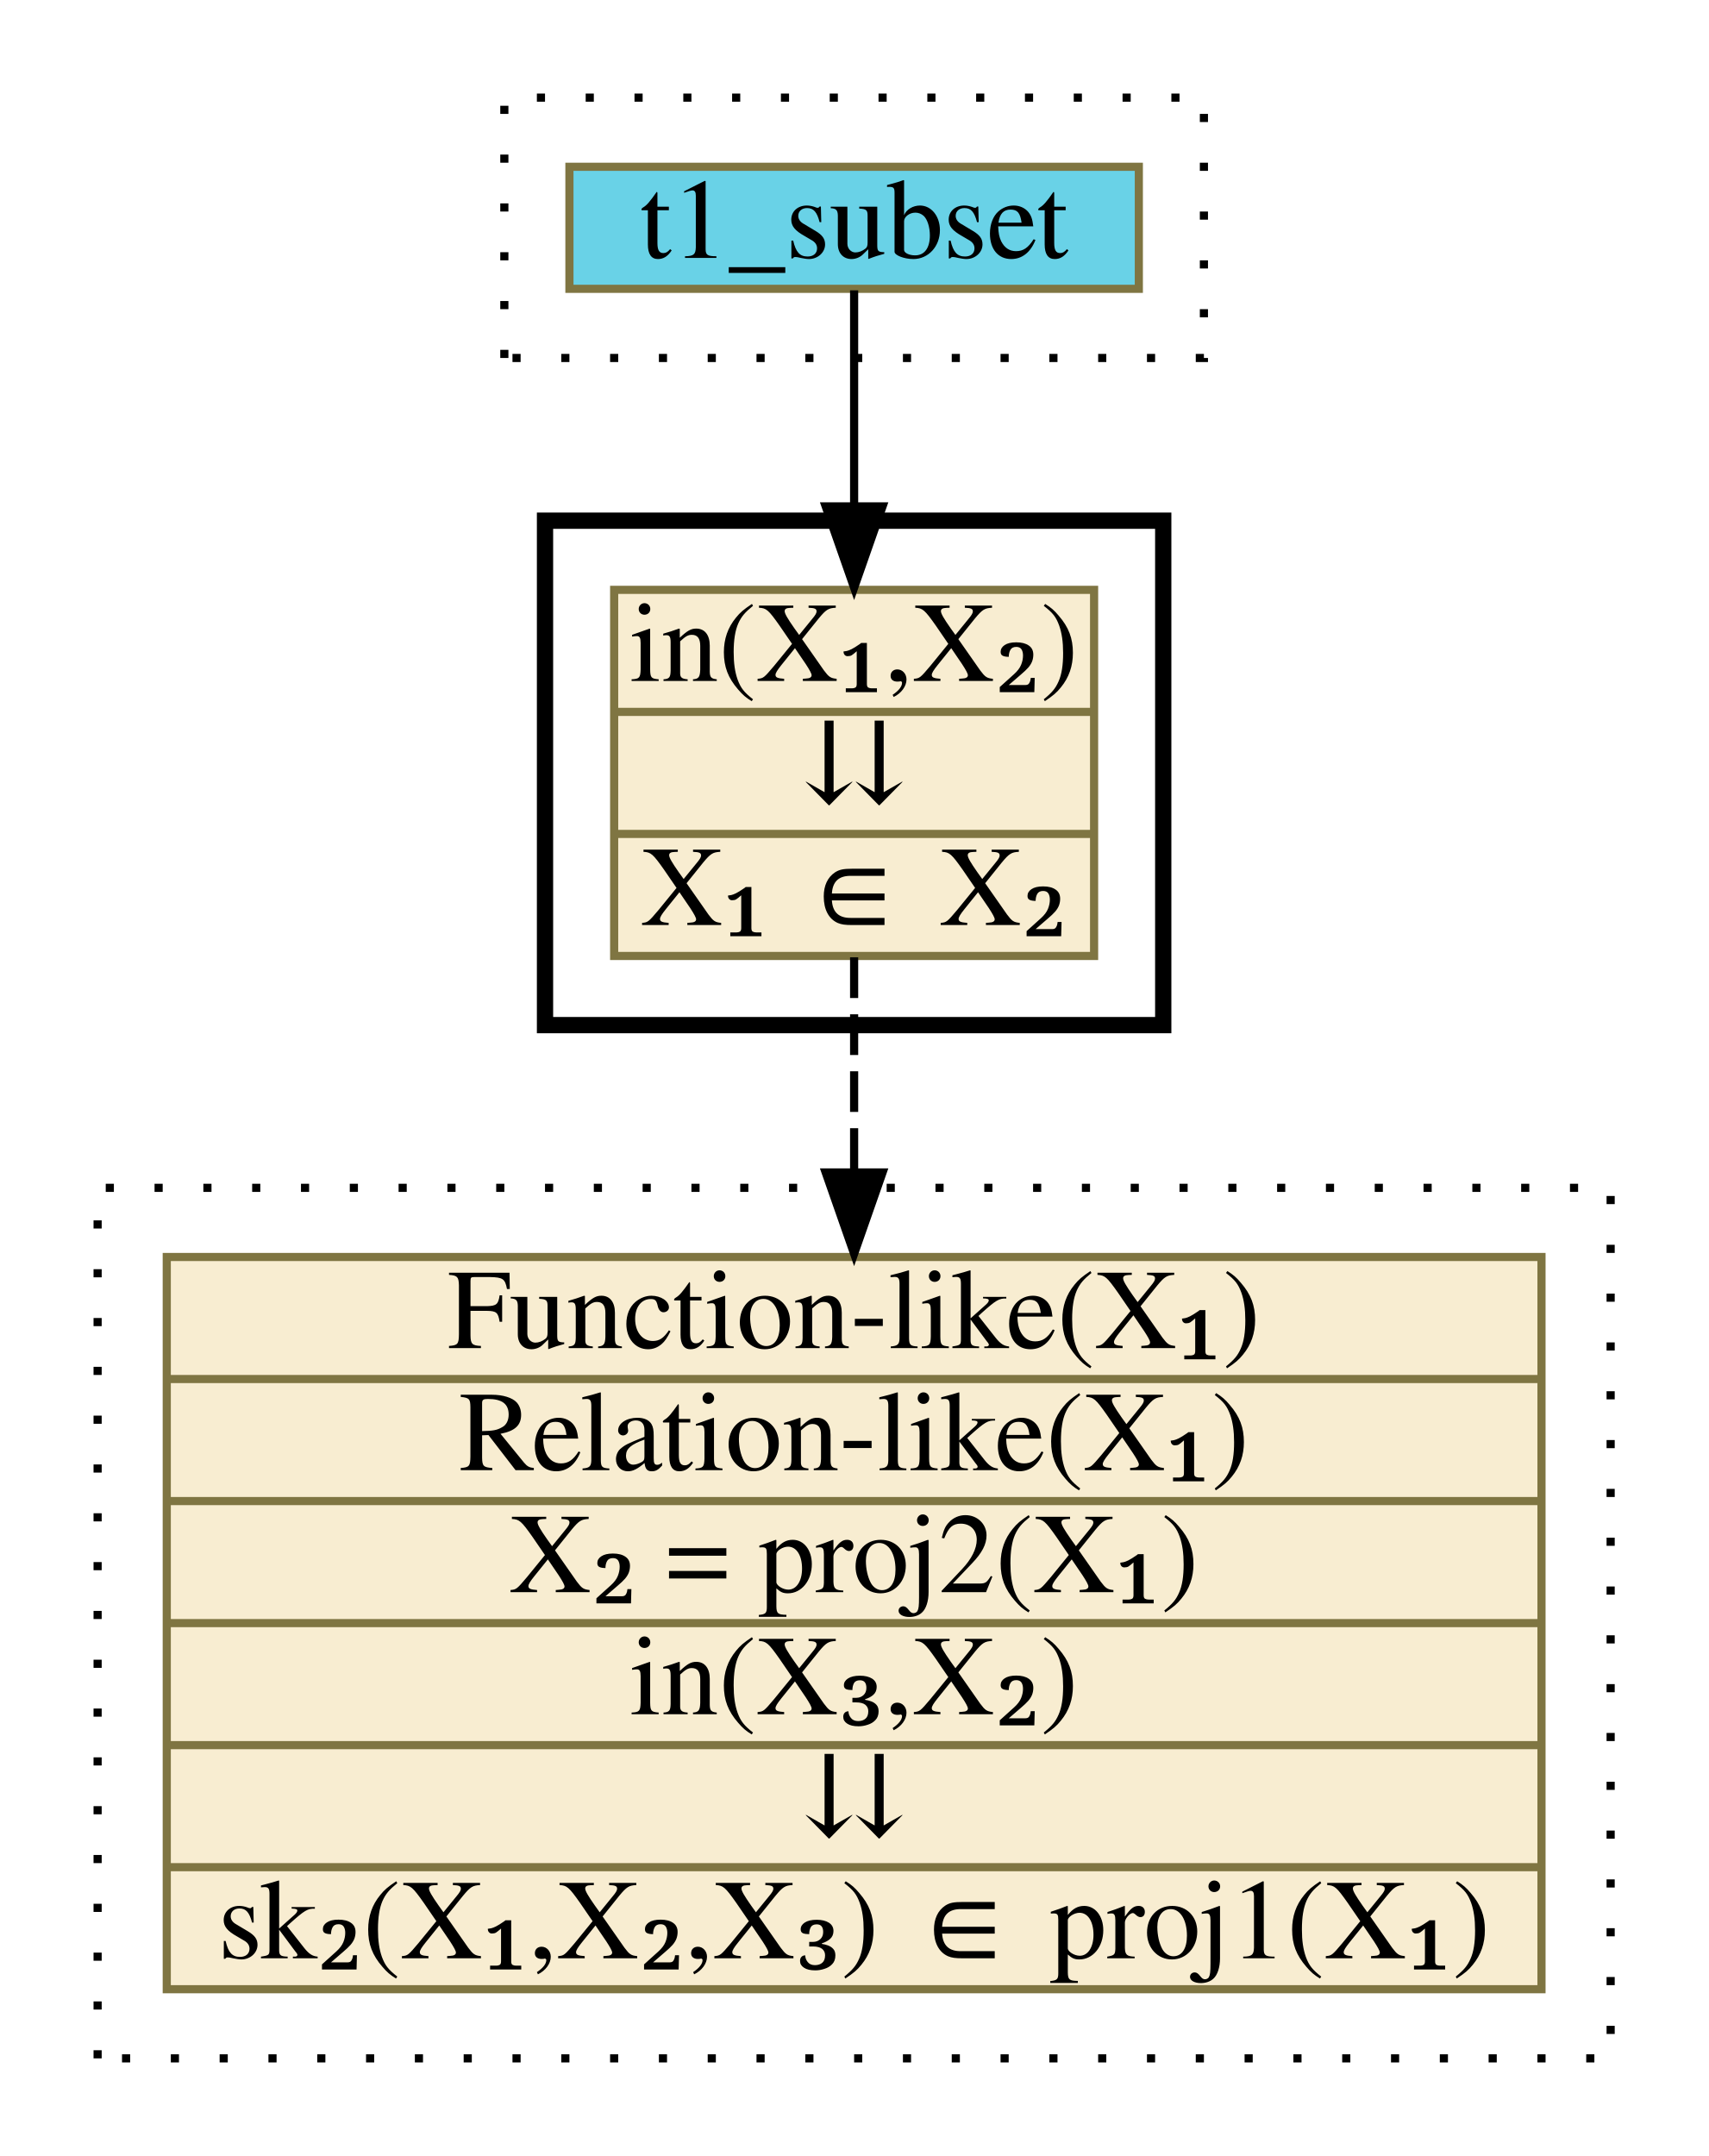
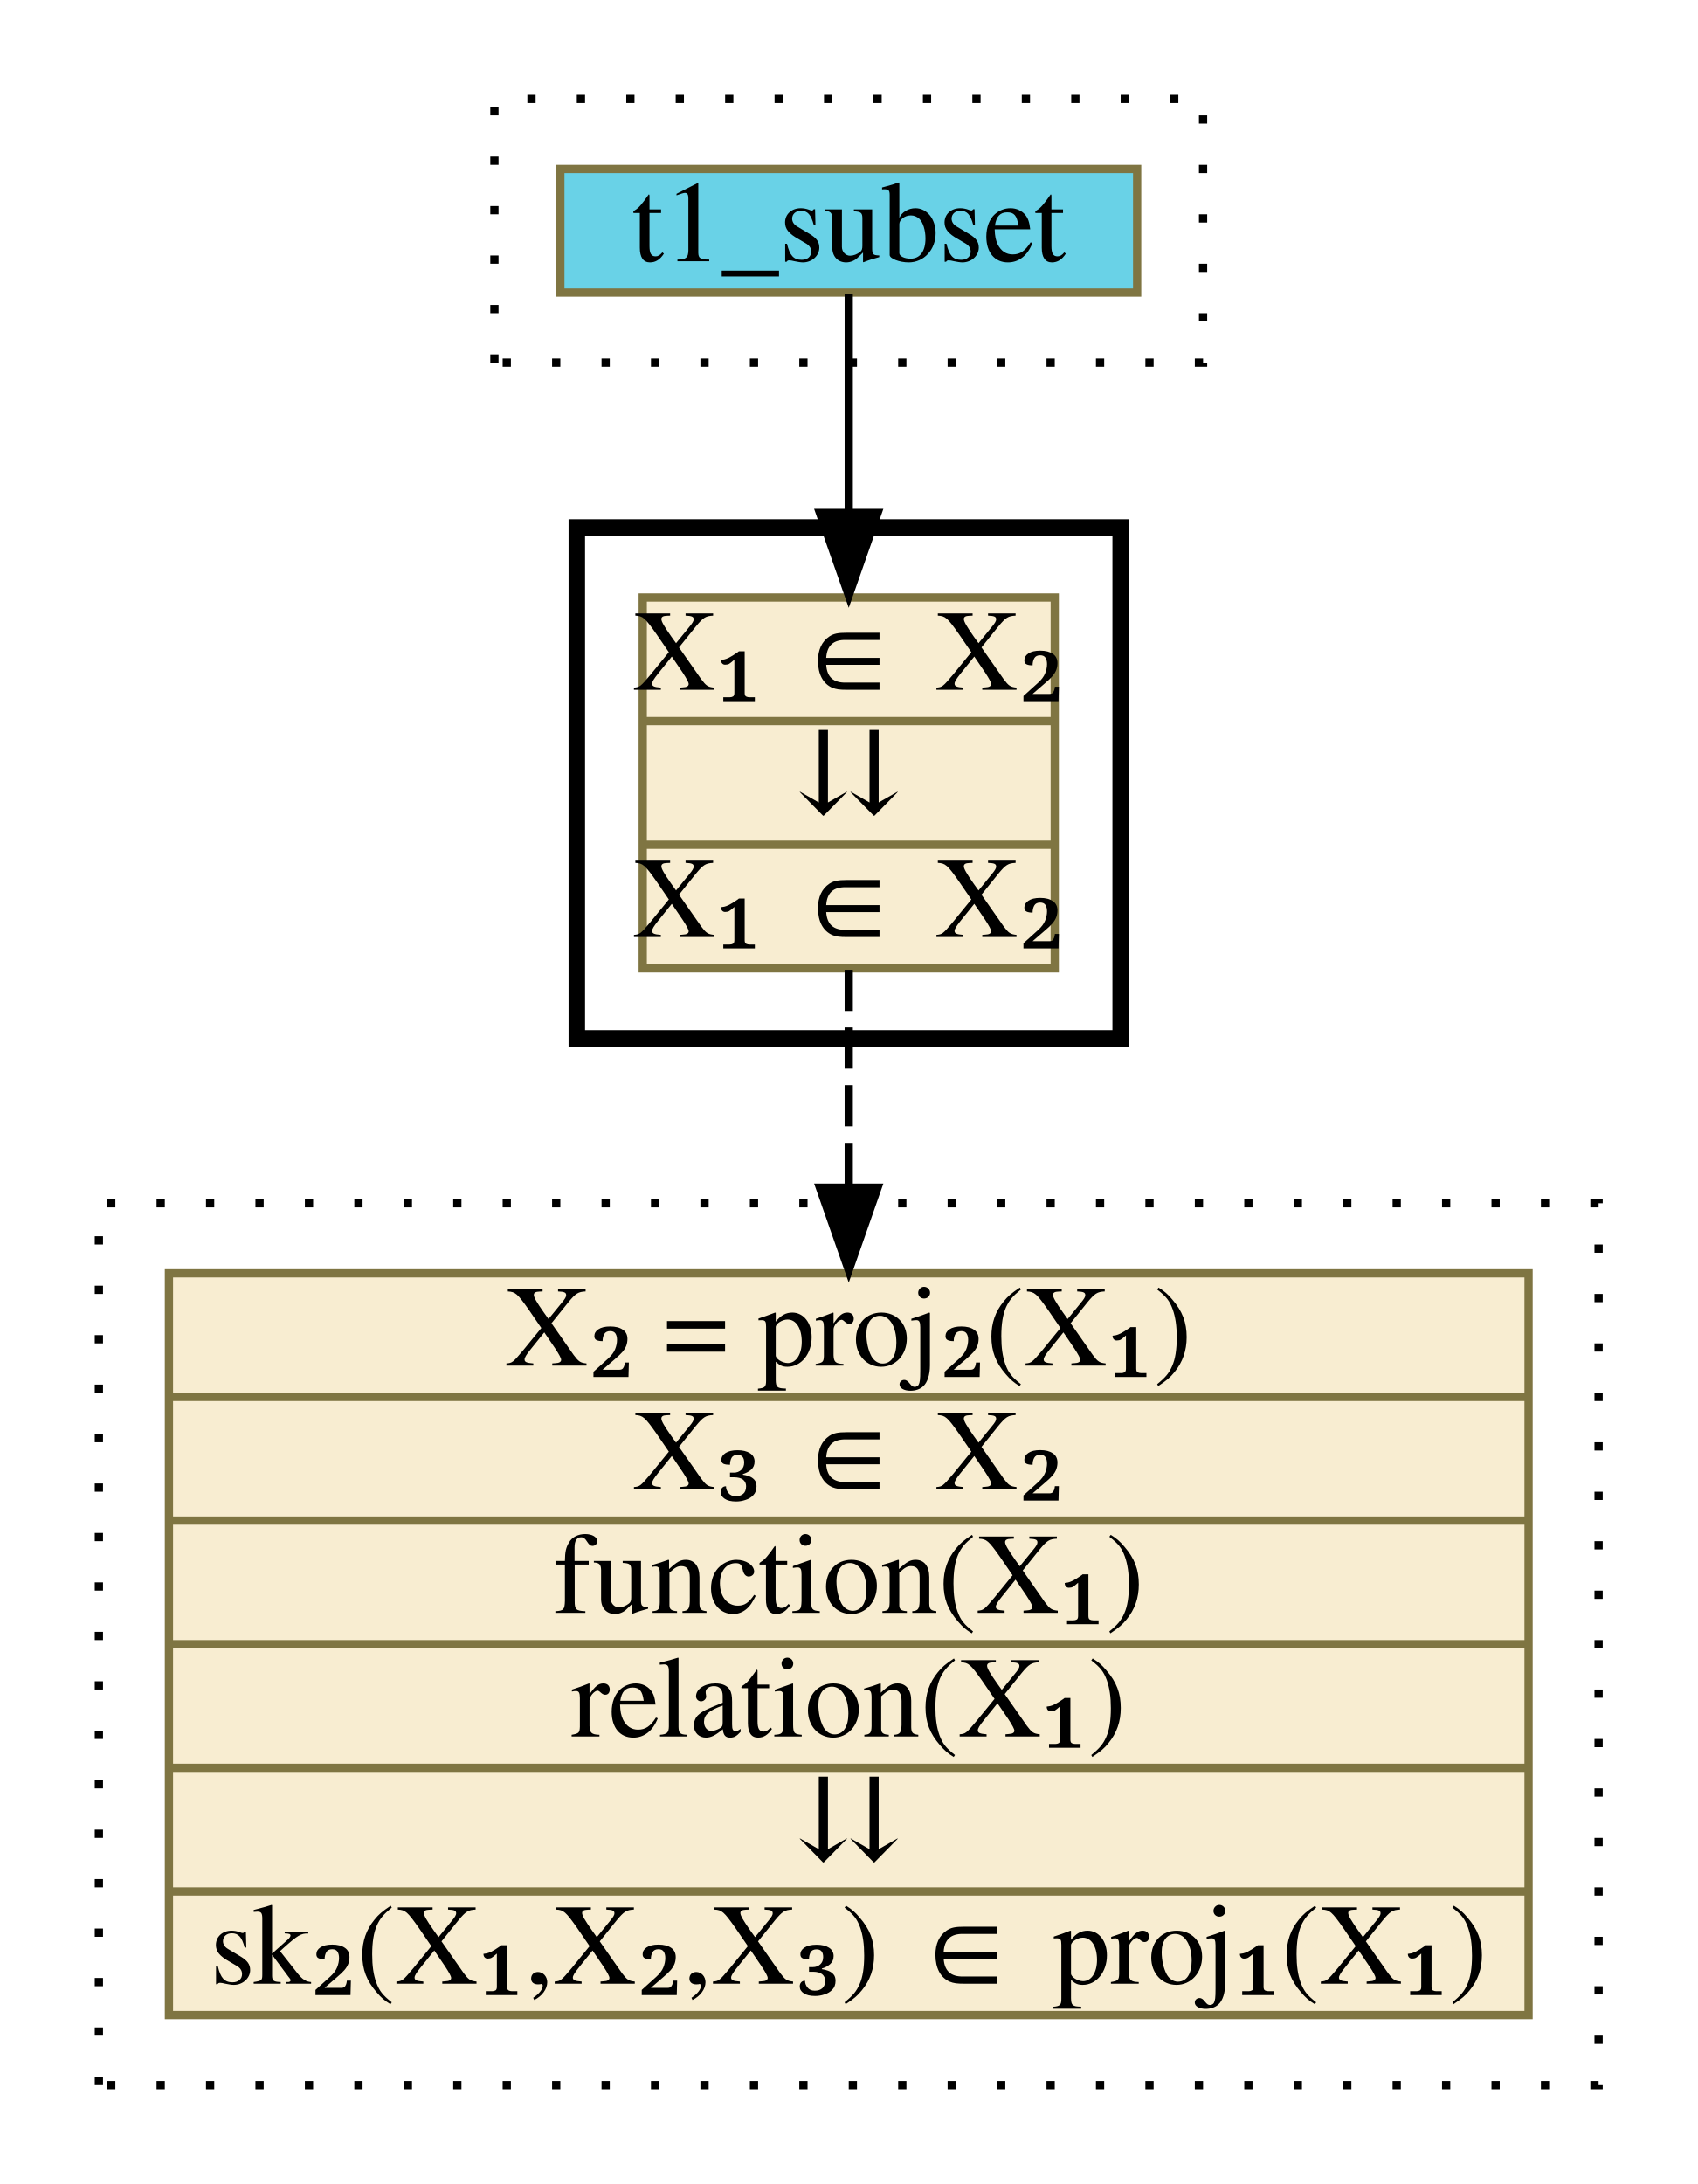
- <svg xmlns="http://www.w3.org/2000/svg" xmlns:xlink="http://www.w3.org/1999/xlink" width="210pt" height="265pt" viewBox="0.00 0.00 210.00 265.00">
+ <svg xmlns="http://www.w3.org/2000/svg" xmlns:xlink="http://www.w3.org/1999/xlink" width="206pt" height="265pt" viewBox="0.00 0.00 206.00 265.00">
  <g id="graph0" class="graph" transform="scale(1 1) rotate(0) translate(4 261)">
    <g id="clust1" class="cluster">
-       <polygon fill="transparent" stroke="black" stroke-dasharray="1,5" points="58,-217 58,-249 144,-249 144,-217 58,-217" />
+       <polygon fill="transparent" stroke="black" stroke-dasharray="1,5" points="56,-217 56,-249 142,-249 142,-217 56,-217" />
    </g>
    <g id="clust2" class="cluster">
-       <polygon fill="transparent" stroke="black" stroke-width="2" points="63,-135 63,-197 139,-197 139,-135 63,-135" />
+       <polygon fill="transparent" stroke="black" stroke-width="2" points="66,-135 66,-197 132,-197 132,-135 66,-135" />
    </g>
    <g id="clust3" class="cluster">
-       <polygon fill="transparent" stroke="black" stroke-dasharray="1,5" points="8,-8 8,-115 194,-115 194,-8 8,-8" />
+       <polygon fill="transparent" stroke="black" stroke-dasharray="1,5" points="8,-8 8,-115 190,-115 190,-8 8,-8" />
    </g>
    <g id="node1" class="node">
      <g id="a_node1">
        <a xlink:href="t1_subset.html" xlink:title="t1_subset" target="_parent">
-           <polygon fill="#69d2e7" stroke="#7f7542" points="66,-225.5 66,-240.5 136,-240.5 136,-225.5 66,-225.5" />
-           <text text-anchor="middle" x="101" y="-229.3" font-family="Times,serif" font-size="14.00">t1_subset</text>
+           <polygon fill="#69d2e7" stroke="#7f7542" points="64,-225.5 64,-240.5 134,-240.5 134,-225.5 64,-225.5" />
+           <text text-anchor="middle" x="99" y="-229.3" font-family="Times,serif" font-size="14.00">t1_subset</text>
        </a>
      </g>
    </g>
    <g id="node2" class="node">
      <g id="a_node2">
-         <a xlink:href="c_0_65.html" xlink:title="{in(X₁,X₂)|⇊|X₁ ∈ X₂}" target="_parent">
-           <polygon fill="#f8edd1" stroke="#7f7542" points="71.5,-143.5 71.5,-188.5 130.5,-188.5 130.5,-143.5 71.5,-143.5" />
-           <text text-anchor="middle" x="101" y="-177.3" font-family="Times,serif" font-size="14.00">in(X₁,X₂)</text>
-           <polyline fill="none" stroke="#7f7542" points="71.5,-173.5 130.5,-173.5 " />
-           <text text-anchor="middle" x="101" y="-162.3" font-family="Times,serif" font-size="14.00">⇊</text>
-           <polyline fill="none" stroke="#7f7542" points="71.5,-158.5 130.5,-158.5 " />
-           <text text-anchor="middle" x="101" y="-147.3" font-family="Times,serif" font-size="14.00">X₁ ∈ X₂</text>
+         <a xlink:href="c_0_65.html" xlink:title="{X₁ ∈ X₂|⇊|X₁ ∈ X₂}" target="_parent">
+           <polygon fill="#f8edd1" stroke="#7f7542" points="74,-143.5 74,-188.5 124,-188.5 124,-143.5 74,-143.5" />
+           <text text-anchor="middle" x="99" y="-177.3" font-family="Times,serif" font-size="14.00">X₁ ∈ X₂</text>
+           <polyline fill="none" stroke="#7f7542" points="74,-173.5 124,-173.5 " />
+           <text text-anchor="middle" x="99" y="-162.3" font-family="Times,serif" font-size="14.00">⇊</text>
+           <polyline fill="none" stroke="#7f7542" points="74,-158.5 124,-158.5 " />
+           <text text-anchor="middle" x="99" y="-147.3" font-family="Times,serif" font-size="14.00">X₁ ∈ X₂</text>
        </a>
      </g>
    </g>
    <g id="edge1" class="edge">
-       <path fill="none" stroke="black" d="M101,-225.31C101,-225.31 101,-198.76 101,-198.76" />
-       <polygon fill="black" stroke="black" points="104.5,-198.76 101,-188.76 97.5,-198.76 104.5,-198.76" />
+       <path fill="none" stroke="black" d="M99,-225.31C99,-225.31 99,-198.76 99,-198.76" />
+       <polygon fill="black" stroke="black" points="102.5,-198.76 99,-188.76 95.5,-198.76 102.5,-198.76" />
    </g>
    <g id="node3" class="node">
      <g id="a_node3">
-         <a xlink:href="c_0_74.html" xlink:title="{Function-like(X₁)|Relation-like(X₁)|X₂ = proj2(X₁)|in(X₃,X₂)|⇊|sk₂(X₁,X₂,X₃) ∈ proj1(X₁)}" target="_parent">
-           <polygon fill="#f8edd1" stroke="#7f7542" points="16.5,-16.5 16.5,-106.5 185.5,-106.5 185.5,-16.5 16.5,-16.5" />
-           <text text-anchor="middle" x="101" y="-95.3" font-family="Times,serif" font-size="14.00">Function-like(X₁)</text>
-           <polyline fill="none" stroke="#7f7542" points="16.5,-91.5 185.5,-91.5 " />
-           <text text-anchor="middle" x="101" y="-80.3" font-family="Times,serif" font-size="14.00">Relation-like(X₁)</text>
-           <polyline fill="none" stroke="#7f7542" points="16.5,-76.5 185.5,-76.5 " />
-           <text text-anchor="middle" x="101" y="-65.3" font-family="Times,serif" font-size="14.00">X₂ = proj2(X₁)</text>
-           <polyline fill="none" stroke="#7f7542" points="16.5,-61.5 185.5,-61.5 " />
-           <text text-anchor="middle" x="101" y="-50.3" font-family="Times,serif" font-size="14.00">in(X₃,X₂)</text>
-           <polyline fill="none" stroke="#7f7542" points="16.5,-46.5 185.5,-46.5 " />
-           <text text-anchor="middle" x="101" y="-35.3" font-family="Times,serif" font-size="14.00">⇊</text>
-           <polyline fill="none" stroke="#7f7542" points="16.5,-31.5 185.5,-31.5 " />
-           <text text-anchor="middle" x="101" y="-20.3" font-family="Times,serif" font-size="14.00">sk₂(X₁,X₂,X₃) ∈ proj1(X₁)</text>
+         <a xlink:href="c_0_47.html" xlink:title="{X₂ = proj₂(X₁)|X₃ ∈ X₂|function(X₁)|relation(X₁)|⇊|sk₂(X₁,X₂,X₃) ∈ proj₁(X₁)}" target="_parent">
+           <polygon fill="#f8edd1" stroke="#7f7542" points="16.5,-16.5 16.5,-106.5 181.5,-106.5 181.5,-16.5 16.5,-16.5" />
+           <text text-anchor="middle" x="99" y="-95.3" font-family="Times,serif" font-size="14.00">X₂ = proj₂(X₁)</text>
+           <polyline fill="none" stroke="#7f7542" points="16.5,-91.5 181.5,-91.5 " />
+           <text text-anchor="middle" x="99" y="-80.3" font-family="Times,serif" font-size="14.00">X₃ ∈ X₂</text>
+           <polyline fill="none" stroke="#7f7542" points="16.5,-76.5 181.5,-76.5 " />
+           <text text-anchor="middle" x="99" y="-65.3" font-family="Times,serif" font-size="14.00">function(X₁)</text>
+           <polyline fill="none" stroke="#7f7542" points="16.5,-61.5 181.5,-61.5 " />
+           <text text-anchor="middle" x="99" y="-50.3" font-family="Times,serif" font-size="14.00">relation(X₁)</text>
+           <polyline fill="none" stroke="#7f7542" points="16.5,-46.5 181.5,-46.5 " />
+           <text text-anchor="middle" x="99" y="-35.3" font-family="Times,serif" font-size="14.00">⇊</text>
+           <polyline fill="none" stroke="#7f7542" points="16.5,-31.5 181.5,-31.5 " />
+           <text text-anchor="middle" x="99" y="-20.3" font-family="Times,serif" font-size="14.00">sk₂(X₁,X₂,X₃) ∈ proj₁(X₁)</text>
        </a>
      </g>
    </g>
    <g id="edge2" class="edge">
-       <path fill="none" stroke="black" stroke-dasharray="5,2" d="M101,-143.33C101,-143.33 101,-116.89 101,-116.89" />
-       <polygon fill="black" stroke="black" points="104.5,-116.89 101,-106.89 97.5,-116.89 104.5,-116.89" />
+       <path fill="none" stroke="black" stroke-dasharray="5,2" d="M99,-143.33C99,-143.33 99,-116.89 99,-116.89" />
+       <polygon fill="black" stroke="black" points="102.5,-116.89 99,-106.89 95.5,-116.89 102.5,-116.89" />
    </g>
  </g>
</svg>
